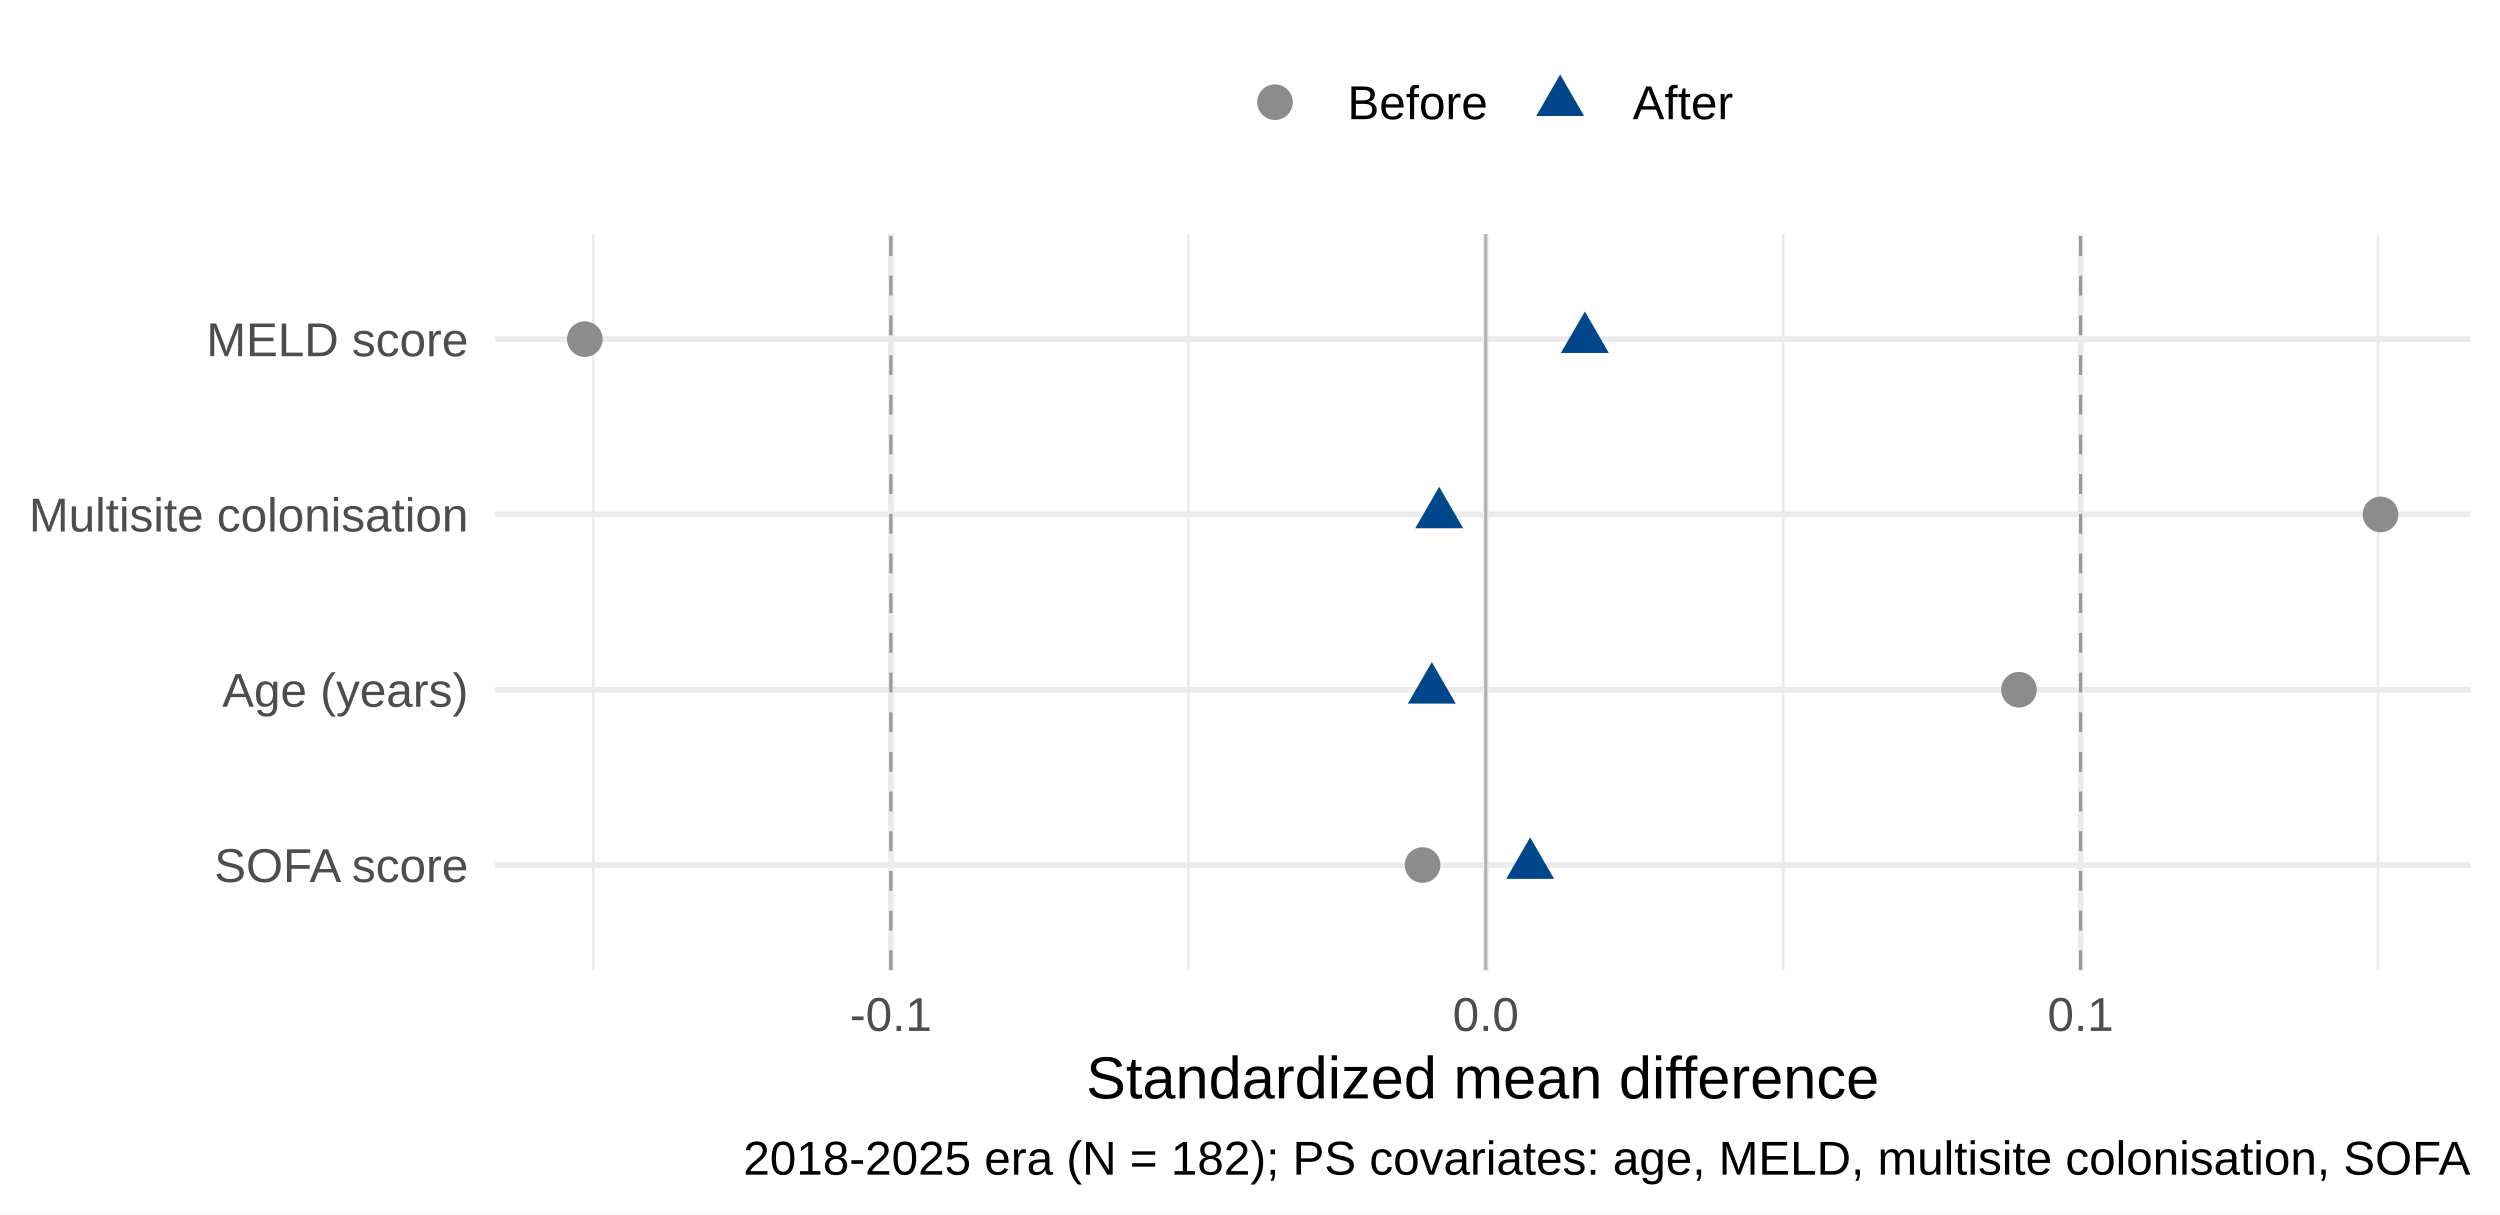
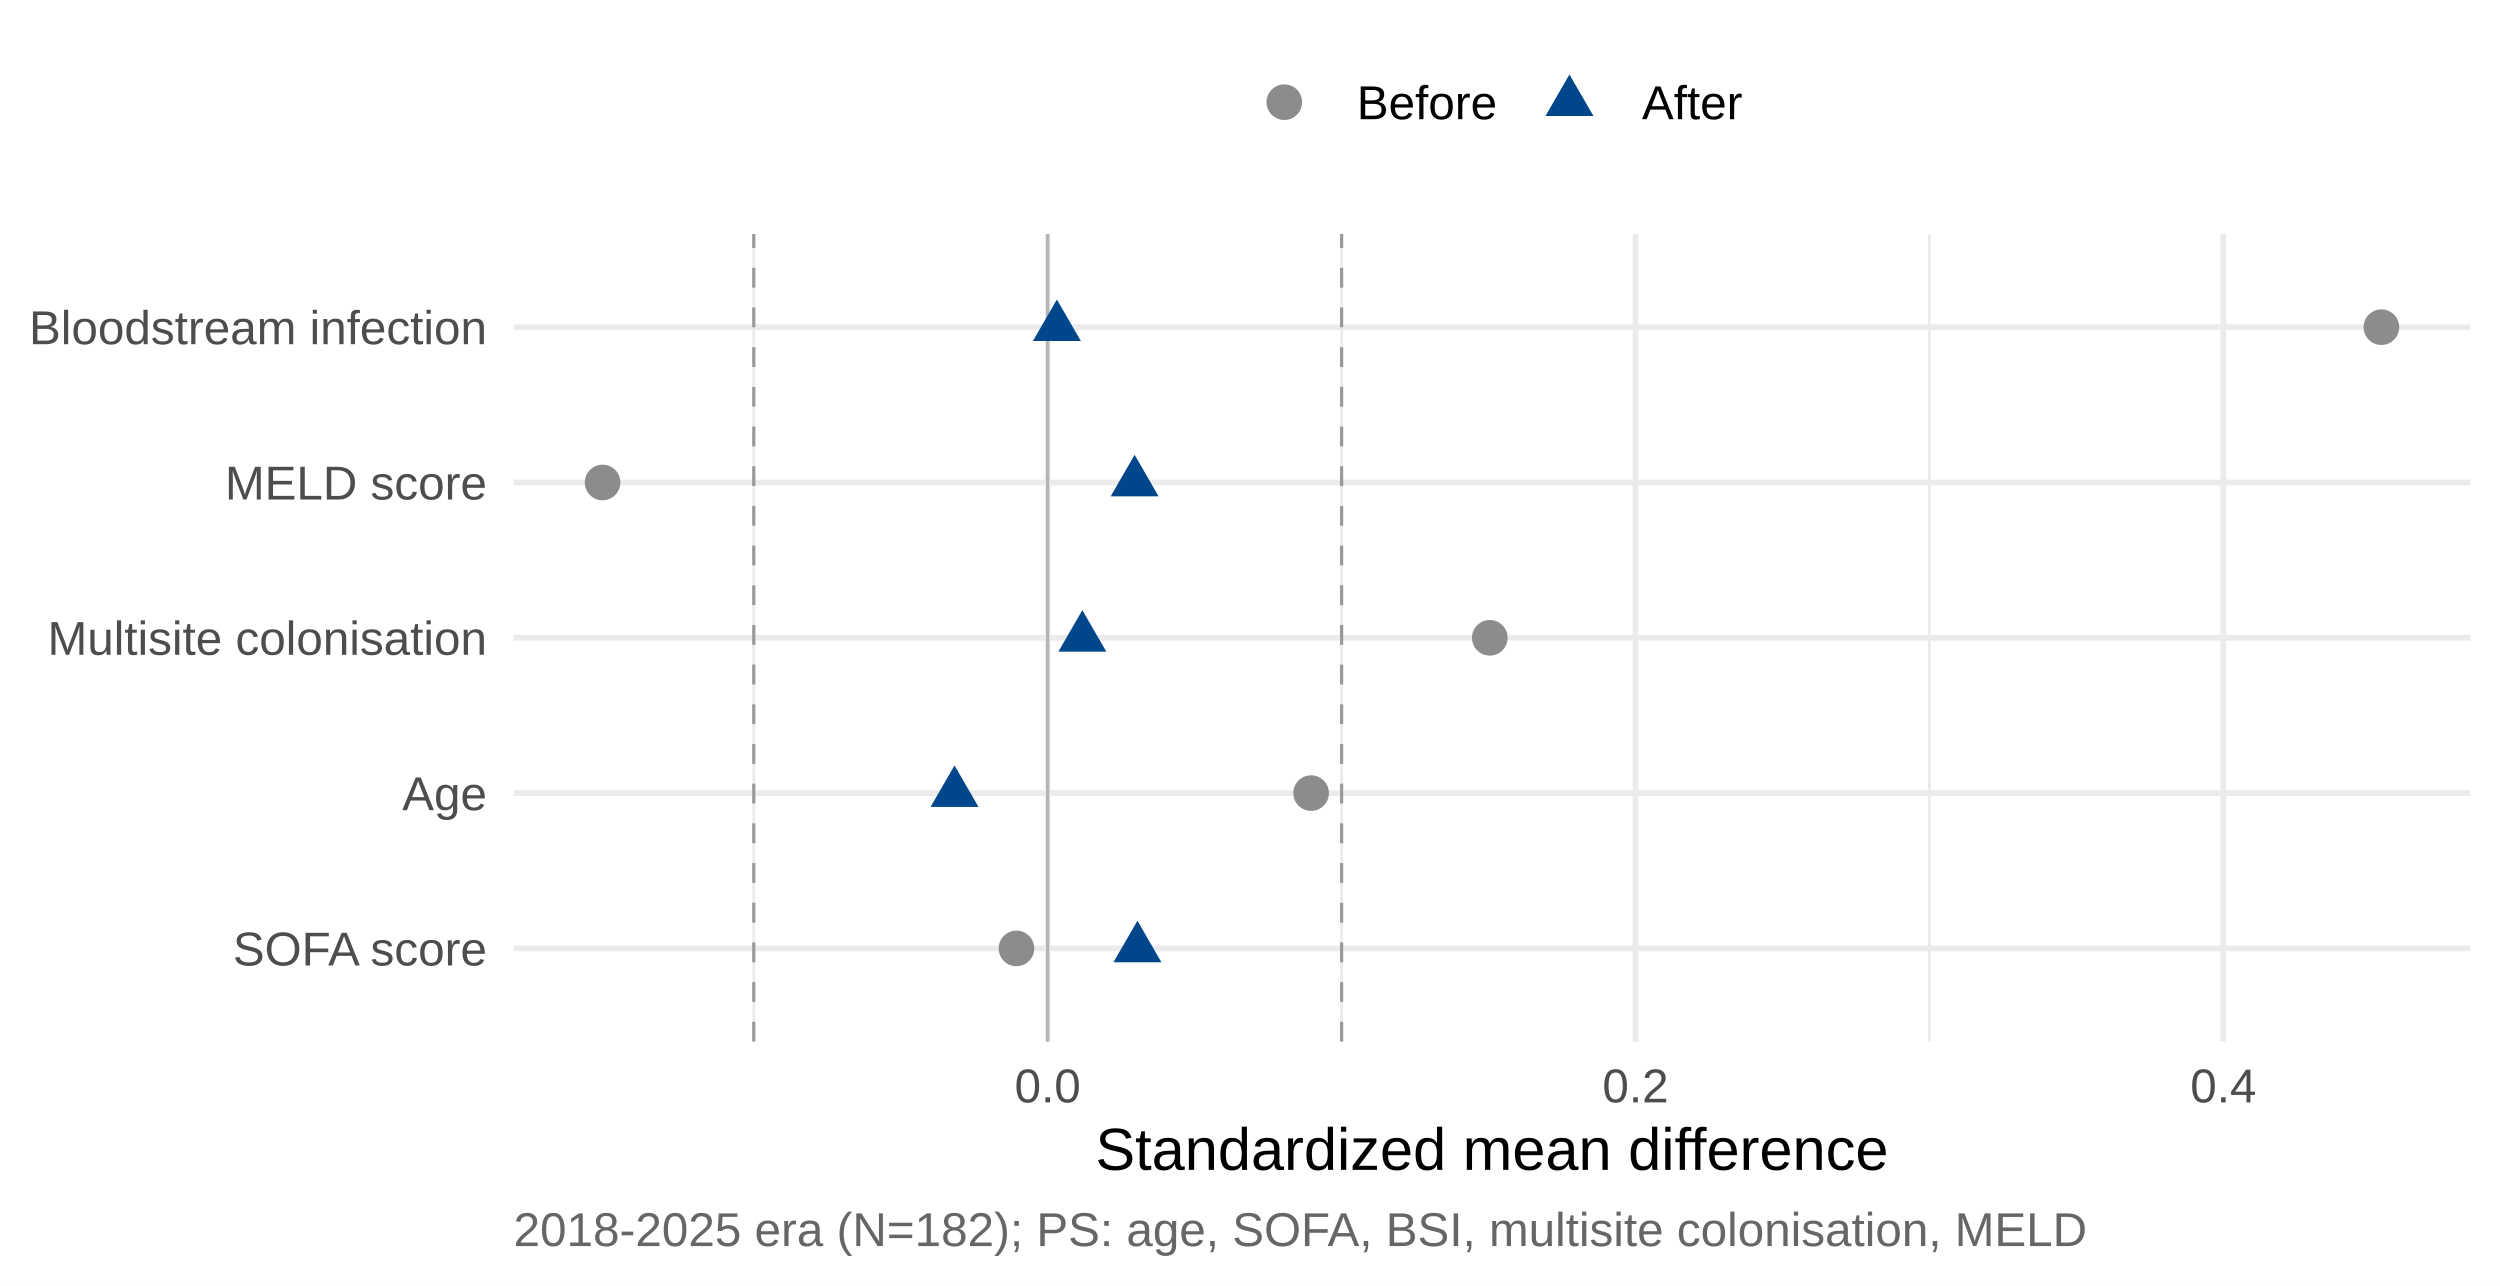
- <svg xmlns="http://www.w3.org/2000/svg" width="504.00pt" height="244.80pt" viewBox="0 0 504.00 244.80">
+ <svg xmlns="http://www.w3.org/2000/svg" width="504.00pt" height="259.20pt" viewBox="0 0 504.00 259.20">
  <g class="svglite">
    <defs>
      <style type="text/css">
    .svglite line, .svglite polyline, .svglite polygon, .svglite path, .svglite rect, .svglite circle {
      fill: none;
      stroke: #000000;
      stroke-linecap: round;
      stroke-linejoin: round;
      stroke-miterlimit: 10.00;
    }
    .svglite text {
      white-space: pre;
    }
    .svglite g.glyphgroup path {
      fill: inherit;
      stroke: none;
    }
  </style>
    </defs>
    <rect width="100%" height="100%" style="stroke: none; fill: #FFFFFF;" />
    <defs>
-       <clipPath id="cpMC4wMHw1MDQuMDB8MC4wMHwyNDQuODA=">
-         <rect x="0.00" y="0.00" width="504.00" height="244.80" />
+       <clipPath id="cpMC4wMHw1MDQuMDB8MC4wMHwyNTkuMjA=">
+         <rect x="0.00" y="0.00" width="504.00" height="259.20" />
      </clipPath>
    </defs>
-     <g clip-path="url(#cpMC4wMHw1MDQuMDB8MC4wMHwyNDQuODA=)">
-       <rect x="0.00" y="0.00" width="504.00" height="244.80" style="stroke-width: 1.16; stroke: none; fill: #FFFFFF;" />
+     <g clip-path="url(#cpMC4wMHw1MDQuMDB8MC4wMHwyNTkuMjA=)">
+       <rect x="0.00" y="0" width="504.00" height="259.20" style="stroke-width: 1.16; stroke: none; fill: #FFFFFF;" />
    </g>
    <defs>
-       <clipPath id="cpOTkuNzl8NDk4LjAyfDQ3LjE3fDE5NS41OQ==">
-         <rect x="99.79" y="47.17" width="398.23" height="148.42" />
+       <clipPath id="cpMTAzLjU0fDQ5OC4wMnw0Ny4xN3wyMDkuOTk=">
+         <rect x="103.54" y="47.17" width="394.48" height="162.82" />
      </clipPath>
    </defs>
-     <g clip-path="url(#cpOTkuNzl8NDk4LjAyfDQ3LjE3fDE5NS41OQ==)">
-       <polyline points="119.63,195.59 119.63,47.17 " style="stroke-width: 0.58; stroke: #EBEBEB; stroke-linecap: butt;" />
-       <polyline points="239.56,195.59 239.56,47.17 " style="stroke-width: 0.58; stroke: #EBEBEB; stroke-linecap: butt;" />
-       <polyline points="359.49,195.59 359.49,47.17 " style="stroke-width: 0.58; stroke: #EBEBEB; stroke-linecap: butt;" />
-       <polyline points="479.42,195.59 479.42,47.17 " style="stroke-width: 0.58; stroke: #EBEBEB; stroke-linecap: butt;" />
-       <polyline points="99.79,174.39 498.02,174.39 " style="stroke-width: 1.16; stroke: #EBEBEB; stroke-linecap: butt;" />
-       <polyline points="99.79,139.05 498.02,139.05 " style="stroke-width: 1.16; stroke: #EBEBEB; stroke-linecap: butt;" />
-       <polyline points="99.79,103.71 498.02,103.71 " style="stroke-width: 1.16; stroke: #EBEBEB; stroke-linecap: butt;" />
-       <polyline points="99.79,68.37 498.02,68.37 " style="stroke-width: 1.16; stroke: #EBEBEB; stroke-linecap: butt;" />
-       <polyline points="179.60,195.59 179.60,47.17 " style="stroke-width: 1.16; stroke: #EBEBEB; stroke-linecap: butt;" />
-       <polyline points="299.53,195.59 299.53,47.17 " style="stroke-width: 1.16; stroke: #EBEBEB; stroke-linecap: butt;" />
-       <polyline points="419.45,195.59 419.45,47.17 " style="stroke-width: 1.16; stroke: #EBEBEB; stroke-linecap: butt;" />
-       <line x1="299.53" y1="195.59" x2="299.53" y2="47.17" style="stroke-width: 0.64; stroke: #B3B3B3; stroke-linecap: butt;" />
-       <line x1="179.60" y1="195.59" x2="179.60" y2="47.17" style="stroke-width: 0.64; stroke: #999999; stroke-dasharray: 4.00,4.00; stroke-linecap: butt;" />
-       <line x1="419.45" y1="195.59" x2="419.45" y2="47.17" style="stroke-width: 0.64; stroke: #999999; stroke-dasharray: 4.00,4.00; stroke-linecap: butt;" />
-       <circle cx="407.02" cy="139.05" r="3.59" style="stroke-width: 0.77; stroke: none; fill: #8C8C8C;" />
-       <polygon points="288.65,133.47 293.48,141.84 283.82,141.84 " style="stroke-width: 0.77; stroke: none; fill: #00468B;" />
-       <circle cx="117.90" cy="68.37" r="3.59" style="stroke-width: 0.77; stroke: none; fill: #8C8C8C;" />
-       <polygon points="319.51,62.79 324.34,71.16 314.67,71.16 " style="stroke-width: 0.77; stroke: none; fill: #00468B;" />
-       <circle cx="479.92" cy="103.71" r="3.59" style="stroke-width: 0.77; stroke: none; fill: #8C8C8C;" />
-       <polygon points="290.14,98.13 294.98,106.50 285.31,106.50 " style="stroke-width: 0.77; stroke: none; fill: #00468B;" />
-       <circle cx="286.79" cy="174.39" r="3.59" style="stroke-width: 0.77; stroke: none; fill: #8C8C8C;" />
-       <polygon points="308.48,168.81 313.31,177.18 303.65,177.18 " style="stroke-width: 0.77; stroke: none; fill: #00468B;" />
+     <g clip-path="url(#cpMTAzLjU0fDQ5OC4wMnw0Ny4xN3wyMDkuOTk=)">
+       <polyline points="151.96,209.99 151.96,47.17 " style="stroke-width: 0.58; stroke: #EBEBEB; stroke-linecap: butt;" />
+       <polyline points="270.47,209.99 270.47,47.17 " style="stroke-width: 0.58; stroke: #EBEBEB; stroke-linecap: butt;" />
+       <polyline points="388.97,209.99 388.97,47.17 " style="stroke-width: 0.58; stroke: #EBEBEB; stroke-linecap: butt;" />
+       <polyline points="103.54,191.20 498.02,191.20 " style="stroke-width: 1.16; stroke: #EBEBEB; stroke-linecap: butt;" />
+       <polyline points="103.54,159.89 498.02,159.89 " style="stroke-width: 1.16; stroke: #EBEBEB; stroke-linecap: butt;" />
+       <polyline points="103.54,128.58 498.02,128.58 " style="stroke-width: 1.16; stroke: #EBEBEB; stroke-linecap: butt;" />
+       <polyline points="103.54,97.27 498.02,97.27 " style="stroke-width: 1.16; stroke: #EBEBEB; stroke-linecap: butt;" />
+       <polyline points="103.54,65.96 498.02,65.96 " style="stroke-width: 1.16; stroke: #EBEBEB; stroke-linecap: butt;" />
+       <polyline points="211.21,209.99 211.21,47.17 " style="stroke-width: 1.16; stroke: #EBEBEB; stroke-linecap: butt;" />
+       <polyline points="329.72,209.99 329.72,47.17 " style="stroke-width: 1.16; stroke: #EBEBEB; stroke-linecap: butt;" />
+       <polyline points="448.23,209.99 448.23,47.17 " style="stroke-width: 1.16; stroke: #EBEBEB; stroke-linecap: butt;" />
+       <line x1="211.21" y1="209.99" x2="211.21" y2="47.17" style="stroke-width: 0.64; stroke: #B3B3B3; stroke-linecap: butt;" />
+       <line x1="151.96" y1="209.99" x2="151.96" y2="47.17" style="stroke-width: 0.64; stroke: #999999; stroke-dasharray: 4.00,4.00; stroke-linecap: butt;" />
+       <line x1="270.47" y1="209.99" x2="270.47" y2="47.17" style="stroke-width: 0.64; stroke: #999999; stroke-dasharray: 4.00,4.00; stroke-linecap: butt;" />
+       <circle cx="264.32" cy="159.89" r="3.59" style="stroke-width: 0.77; stroke: none; fill: #8C8C8C;" />
+       <polygon points="192.43,154.31 197.27,162.68 187.60,162.68 " style="stroke-width: 0.77; stroke: none; fill: #00468B;" />
+       <circle cx="204.92" cy="191.20" r="3.59" style="stroke-width: 0.77; stroke: none; fill: #8C8C8C;" />
+       <polygon points="229.31,185.62 234.14,193.99 224.47,193.99 " style="stroke-width: 0.77; stroke: none; fill: #00468B;" />
+       <circle cx="480.09" cy="65.96" r="3.59" style="stroke-width: 0.77; stroke: none; fill: #8C8C8C;" />
+       <polygon points="213.07,60.38 217.90,68.74 208.24,68.74 " style="stroke-width: 0.77; stroke: none; fill: #00468B;" />
+       <circle cx="300.34" cy="128.58" r="3.59" style="stroke-width: 0.77; stroke: none; fill: #8C8C8C;" />
+       <polygon points="218.20,123.00 223.03,131.37 213.37,131.37 " style="stroke-width: 0.77; stroke: none; fill: #00468B;" />
+       <circle cx="121.48" cy="97.27" r="3.59" style="stroke-width: 0.77; stroke: none; fill: #8C8C8C;" />
+       <polygon points="228.74,91.69 233.57,100.06 223.91,100.06 " style="stroke-width: 0.77; stroke: none; fill: #00468B;" />
    </g>
-     <g clip-path="url(#cpMC4wMHw1MDQuMDB8MC4wMHwyNDQuODA=)">
-       <text x="94.42" y="177.82" text-anchor="end" style="font-size: 9.60px;fill: #4D4D4D; font-family: &quot;Arial&quot;;" textLength="51.19px" lengthAdjust="spacingAndGlyphs">SOFA score</text>
-       <text x="94.42" y="142.48" text-anchor="end" style="font-size: 9.60px;fill: #4D4D4D; font-family: &quot;Arial&quot;;" textLength="49.55px" lengthAdjust="spacingAndGlyphs">Age (years)</text>
-       <text x="94.42" y="107.14" text-anchor="end" style="font-size: 9.60px;fill: #4D4D4D; font-family: &quot;Arial&quot;;" textLength="88.44px" lengthAdjust="spacingAndGlyphs">Multisite colonisation</text>
-       <text x="94.42" y="71.81" text-anchor="end" style="font-size: 9.60px;fill: #4D4D4D; font-family: &quot;Arial&quot;;" textLength="52.75px" lengthAdjust="spacingAndGlyphs">MELD score</text>
-       <text x="179.60" y="207.84" text-anchor="middle" style="font-size: 9.60px;fill: #4D4D4D; font-family: &quot;Arial&quot;;" textLength="16.52px" lengthAdjust="spacingAndGlyphs">-0.1</text>
-       <text x="299.53" y="207.84" text-anchor="middle" style="font-size: 9.60px;fill: #4D4D4D; font-family: &quot;Arial&quot;;" textLength="13.33px" lengthAdjust="spacingAndGlyphs">0.0</text>
-       <text x="419.45" y="207.84" text-anchor="middle" style="font-size: 9.60px;fill: #4D4D4D; font-family: &quot;Arial&quot;;" textLength="13.33px" lengthAdjust="spacingAndGlyphs">0.1</text>
-       <text x="298.91" y="221.44" text-anchor="middle" style="font-size: 12.00px; font-family: &quot;Arial&quot;;" textLength="159.84px" lengthAdjust="spacingAndGlyphs">Standardized mean difference</text>
-       <circle cx="257.04" cy="20.60" r="3.59" style="stroke-width: 0.77; stroke: none; fill: #8C8C8C;" />
-       <polygon points="314.53,15.02 319.36,23.38 309.70,23.38 " style="stroke-width: 0.77; stroke: none; fill: #00468B;" />
-       <text x="271.66" y="24.03" style="font-size: 9.60px; font-family: &quot;Arial&quot;;" textLength="28.25px" lengthAdjust="spacingAndGlyphs">Before</text>
-       <text x="329.15" y="24.03" style="font-size: 9.60px; font-family: &quot;Arial&quot;;" textLength="20.27px" lengthAdjust="spacingAndGlyphs">After</text>
-       <text x="498.02" y="236.81" text-anchor="end" style="font-size: 9.60px; font-family: &quot;Arial&quot;;" textLength="347.80px" lengthAdjust="spacingAndGlyphs">2018-2025 era (N = 182); PS covariates: age, MELD, multisite colonisation, SOFA</text>
+     <g clip-path="url(#cpMC4wMHw1MDQuMDB8MC4wMHwyNTkuMjA=)">
+       <text x="98.17" y="194.64" text-anchor="end" style="font-size: 9.60px;fill: #4D4D4D; font-family: &quot;Arial&quot;;" textLength="51.19px" lengthAdjust="spacingAndGlyphs">SOFA score</text>
+       <text x="98.17" y="163.33" text-anchor="end" style="font-size: 9.60px;fill: #4D4D4D; font-family: &quot;Arial&quot;;" textLength="17.06px" lengthAdjust="spacingAndGlyphs">Age</text>
+       <text x="98.17" y="132.01" text-anchor="end" style="font-size: 9.60px;fill: #4D4D4D; font-family: &quot;Arial&quot;;" textLength="88.44px" lengthAdjust="spacingAndGlyphs">Multisite colonisation</text>
+       <text x="98.17" y="100.70" text-anchor="end" style="font-size: 9.60px;fill: #4D4D4D; font-family: &quot;Arial&quot;;" textLength="52.75px" lengthAdjust="spacingAndGlyphs">MELD score</text>
+       <text x="98.17" y="69.39" text-anchor="end" style="font-size: 9.60px;fill: #4D4D4D; font-family: &quot;Arial&quot;;" textLength="92.19px" lengthAdjust="spacingAndGlyphs">Bloodstream infection</text>
+       <text x="211.21" y="222.24" text-anchor="middle" style="font-size: 9.60px;fill: #4D4D4D; font-family: &quot;Arial&quot;;" textLength="13.33px" lengthAdjust="spacingAndGlyphs">0.0</text>
+       <text x="329.72" y="222.24" text-anchor="middle" style="font-size: 9.60px;fill: #4D4D4D; font-family: &quot;Arial&quot;;" textLength="13.33px" lengthAdjust="spacingAndGlyphs">0.2</text>
+       <text x="448.23" y="222.24" text-anchor="middle" style="font-size: 9.60px;fill: #4D4D4D; font-family: &quot;Arial&quot;;" textLength="13.33px" lengthAdjust="spacingAndGlyphs">0.4</text>
+       <text x="300.78" y="235.84" text-anchor="middle" style="font-size: 12.00px; font-family: &quot;Arial&quot;;" textLength="159.84px" lengthAdjust="spacingAndGlyphs">Standardized mean difference</text>
+       <circle cx="258.92" cy="20.60" r="3.59" style="stroke-width: 0.77; stroke: none; fill: #8C8C8C;" />
+       <polygon points="316.40,15.02 321.24,23.38 311.57,23.38 " style="stroke-width: 0.77; stroke: none; fill: #00468B;" />
+       <text x="273.54" y="24.03" style="font-size: 9.60px; font-family: &quot;Arial&quot;;" textLength="28.25px" lengthAdjust="spacingAndGlyphs">Before</text>
+       <text x="331.02" y="24.03" style="font-size: 9.60px; font-family: &quot;Arial&quot;;" textLength="20.27px" lengthAdjust="spacingAndGlyphs">After</text>
+       <text x="103.54" y="251.21" style="font-size: 9.60px;fill: #666666; font-family: &quot;Arial&quot;;" textLength="316.92px" lengthAdjust="spacingAndGlyphs">2018-2025 era (N=182); PS: age, SOFA, BSI, multisite colonisation, MELD</text>
    </g>
  </g>
</svg>
